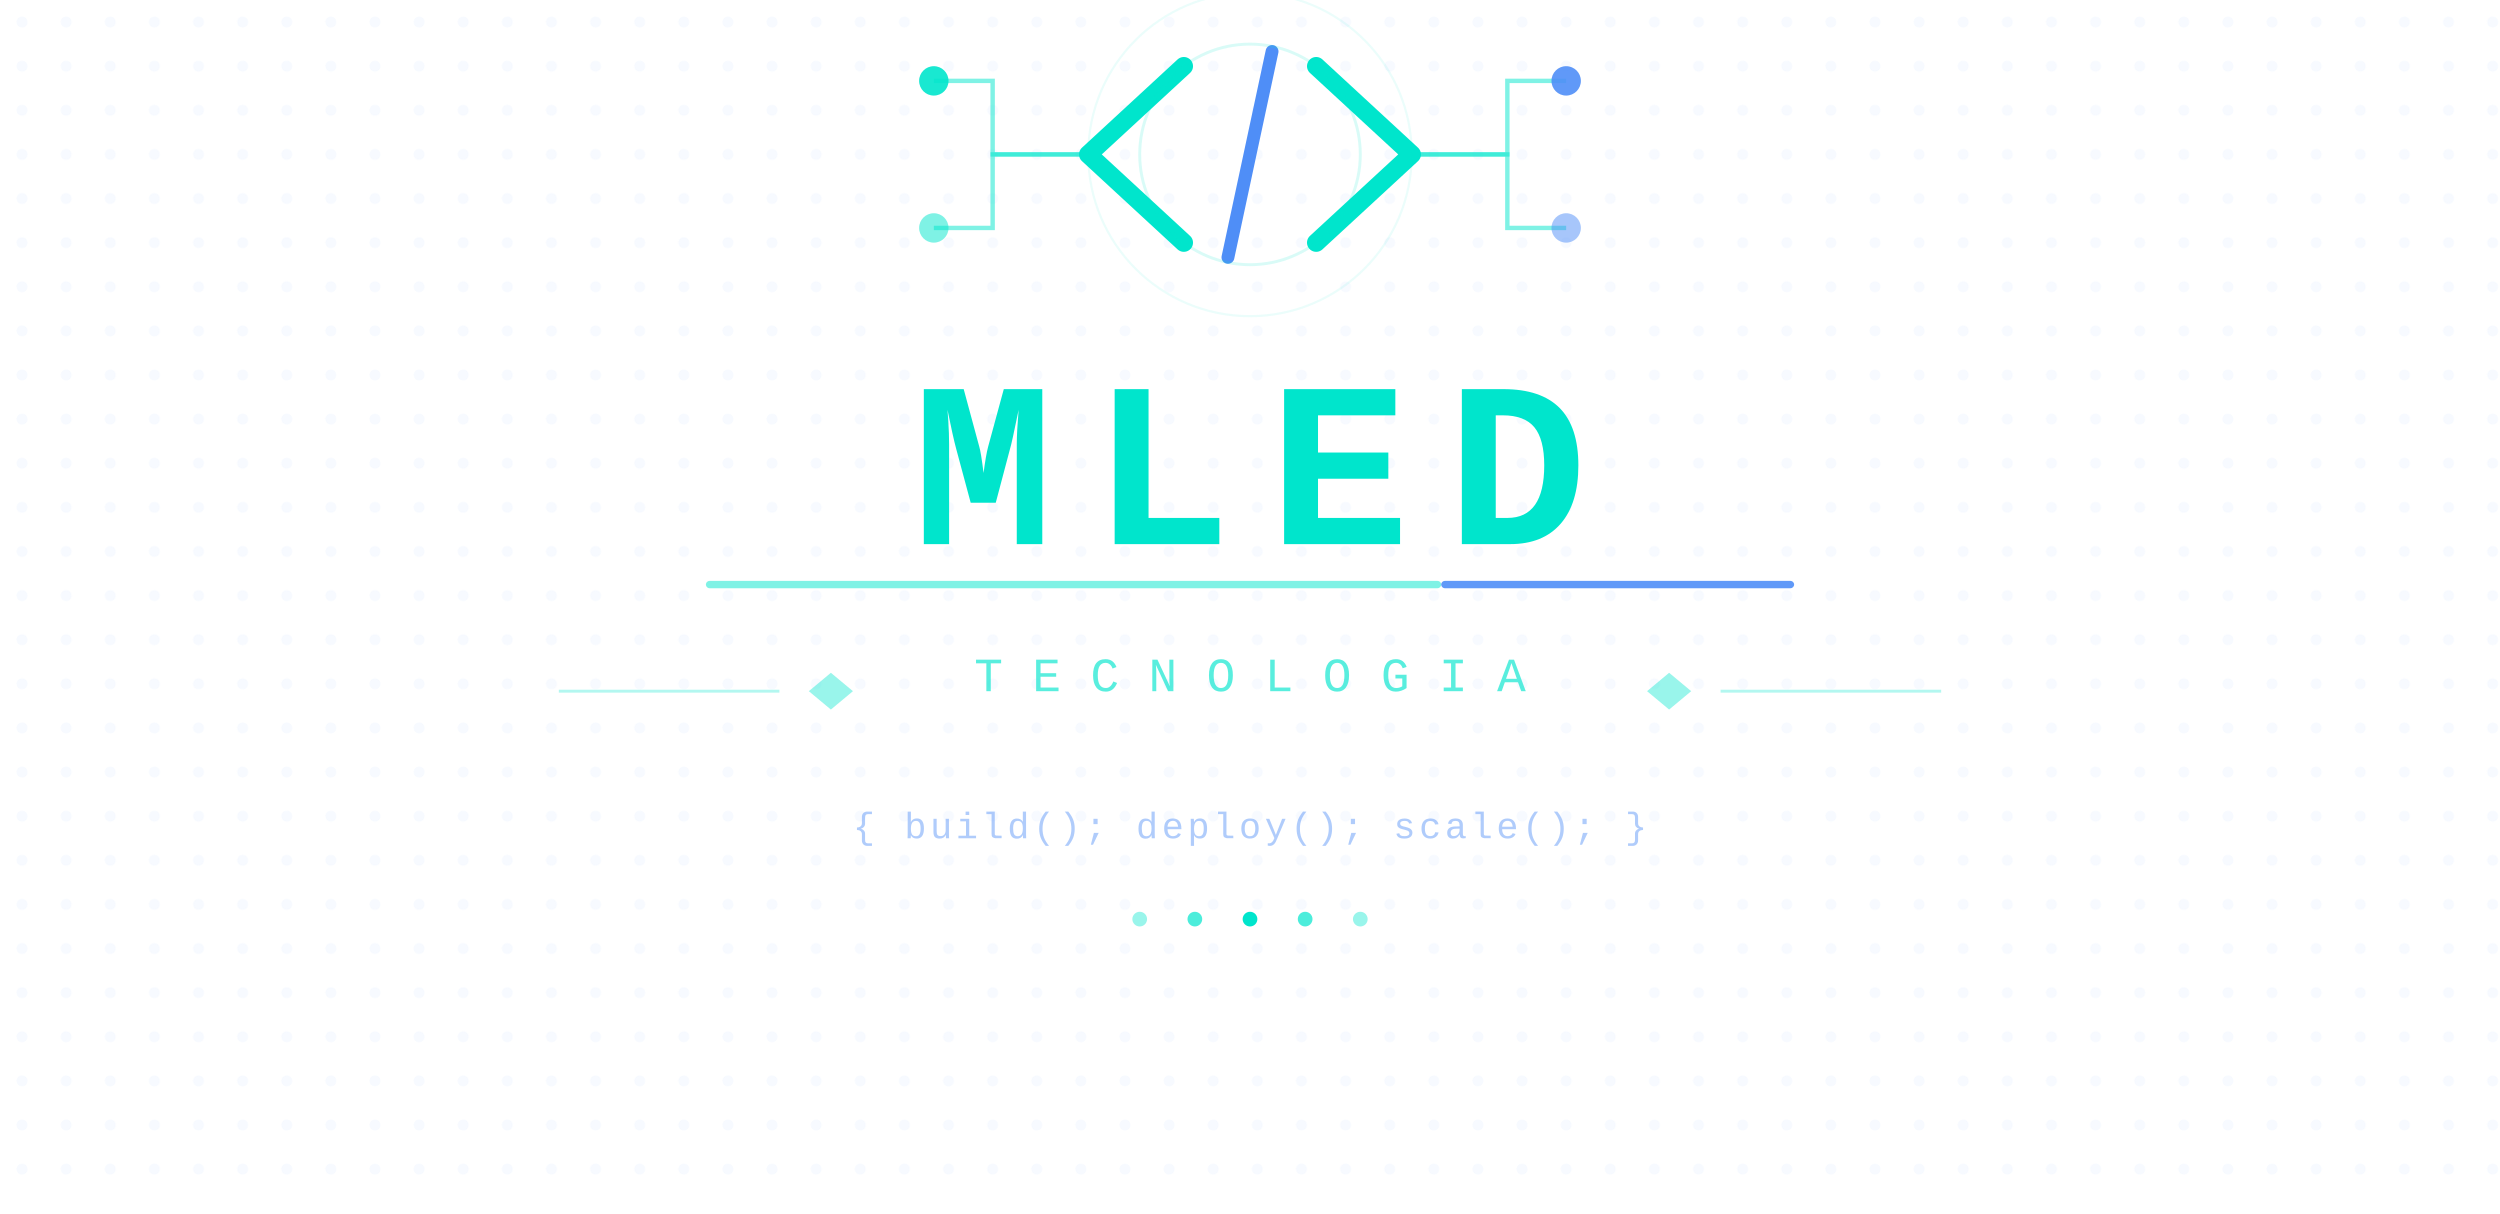
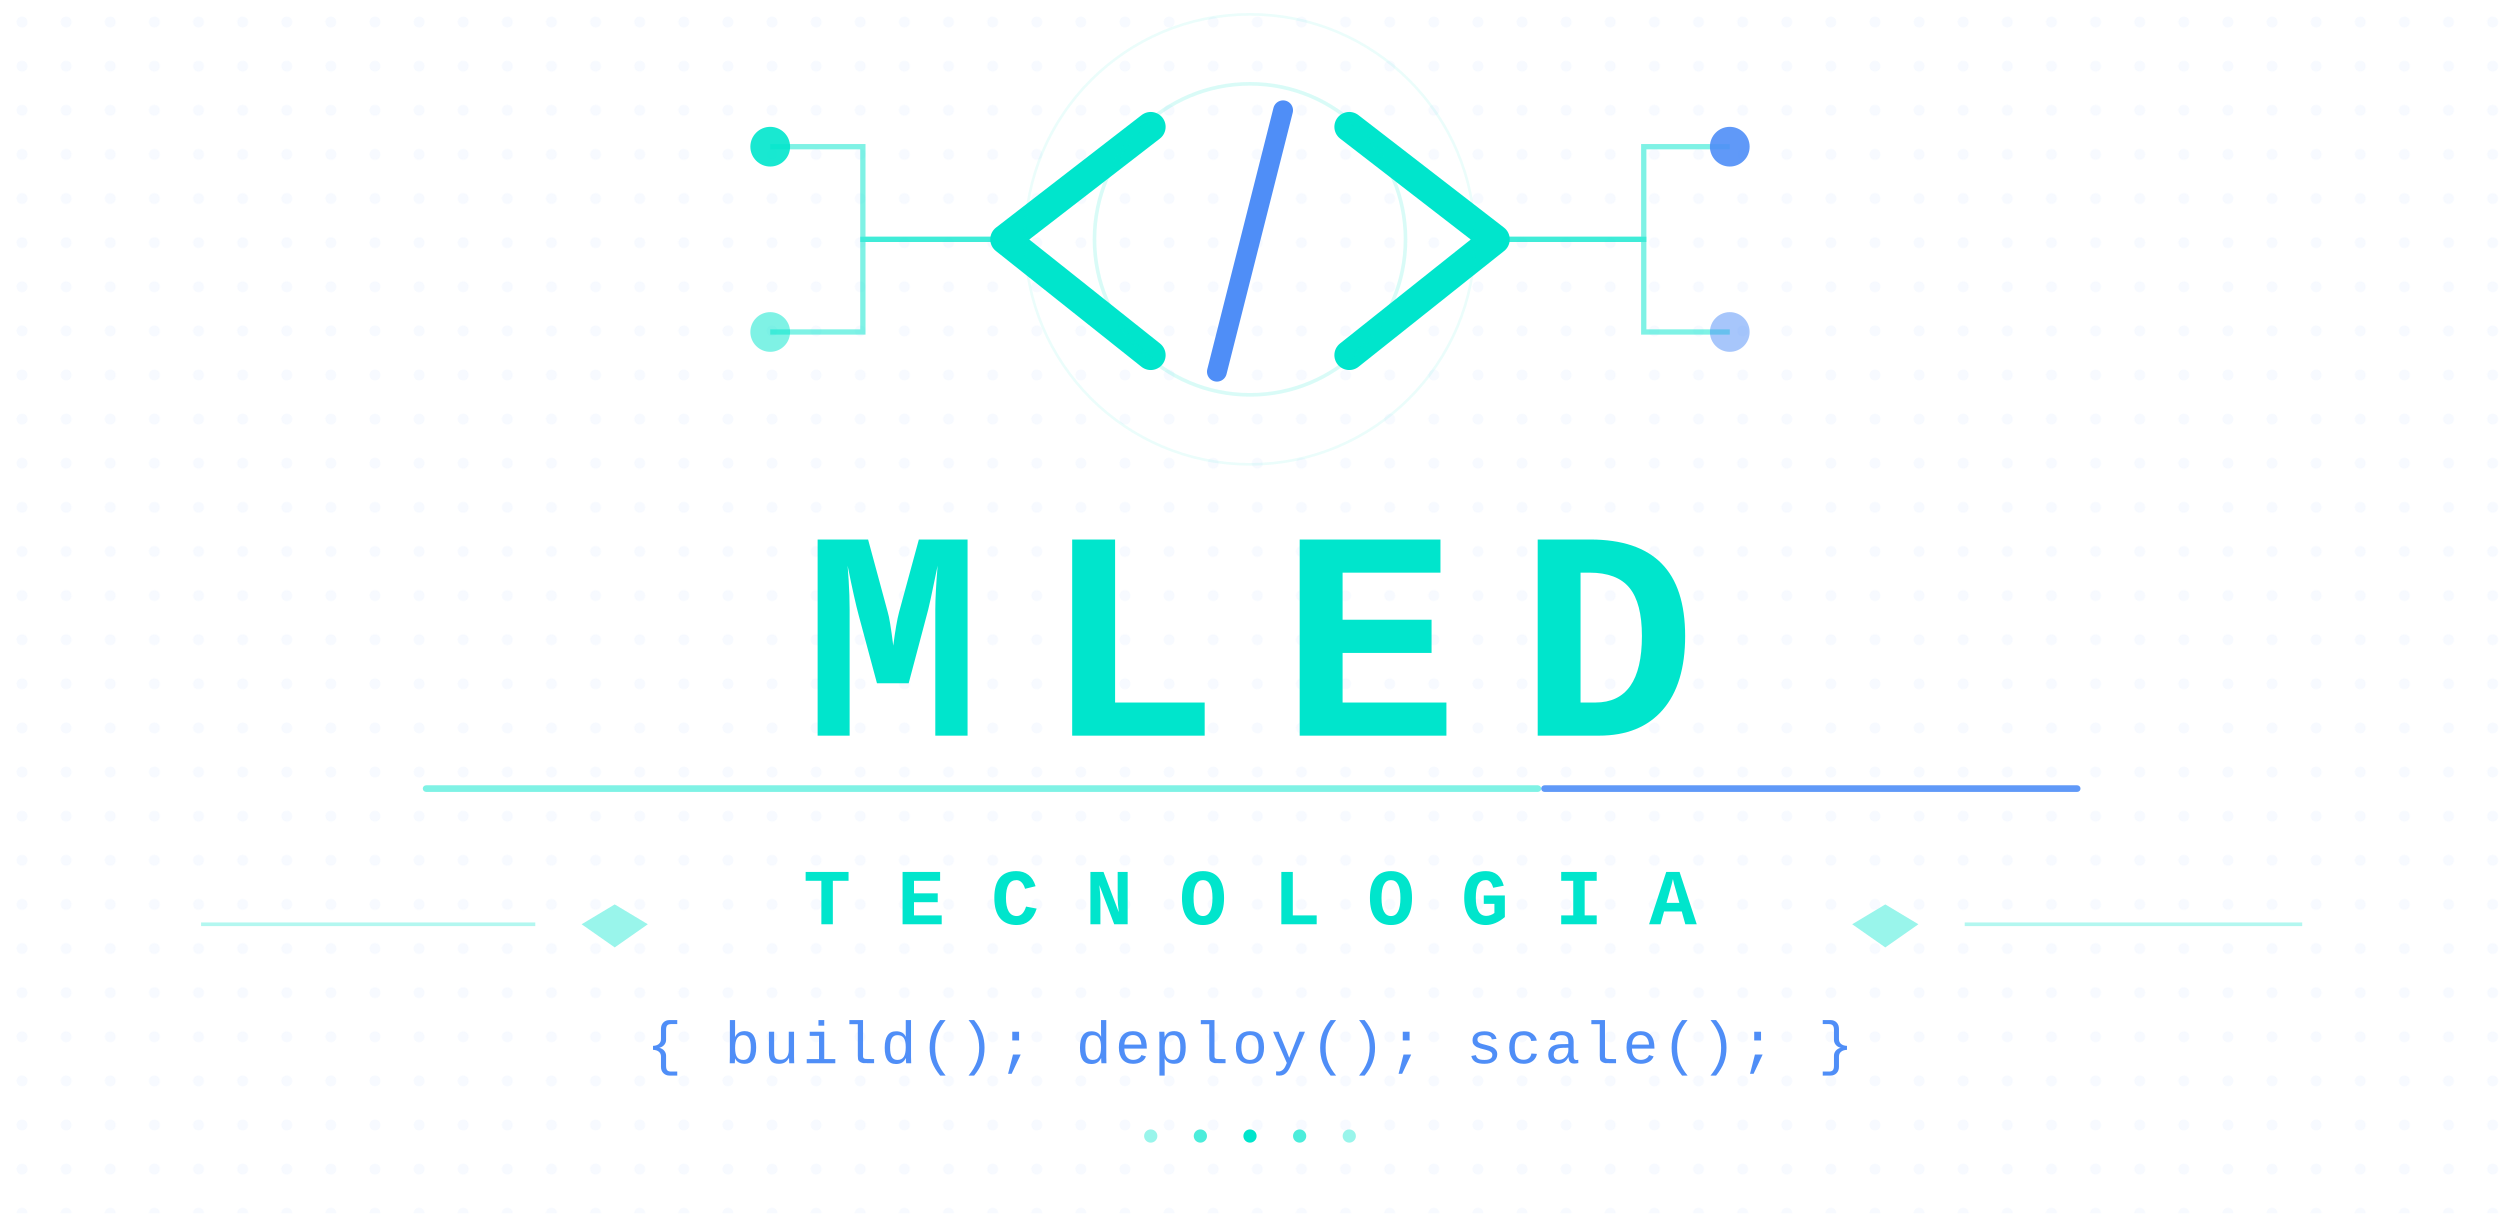
<svg xmlns="http://www.w3.org/2000/svg" width="100%" viewBox="0 0 680 330">
  <defs>
    <pattern id="grid" x="0" y="0" width="12" height="12" patternUnits="userSpaceOnUse">
      <circle cx="6" cy="6" r="1.5" fill="#4F8EF7" opacity="0.05" />
    </pattern>
  </defs>
-   <rect x="0" y="0" width="680" height="320" fill="url(#grid)" style="stroke:none;color:rgb(255, 255, 255);stroke-width:1px;stroke-linecap:butt;stroke-linejoin:miter;opacity:1;font-family:&quot;Anthropic Sans&quot;, -apple-system, BlinkMacSystemFont, &quot;Segoe UI&quot;, sans-serif;font-size:16px;font-weight:400;text-anchor:start;dominant-baseline:auto" />
-   <path d="M322,18 L296,42 L322,66" fill="none" stroke="#00E5CC" stroke-width="5" stroke-linecap="round" stroke-linejoin="round" style="fill:none;stroke:rgb(0, 229, 204);color:rgb(255, 255, 255);stroke-width:5px;stroke-linecap:round;stroke-linejoin:round;opacity:1;font-family:&quot;Anthropic Sans&quot;, -apple-system, BlinkMacSystemFont, &quot;Segoe UI&quot;, sans-serif;font-size:16px;font-weight:400;text-anchor:start;dominant-baseline:auto" />
-   <path d="M358,18 L384,42 L358,66" fill="none" stroke="#00E5CC" stroke-width="5" stroke-linecap="round" stroke-linejoin="round" style="fill:none;stroke:rgb(0, 229, 204);color:rgb(255, 255, 255);stroke-width:5px;stroke-linecap:round;stroke-linejoin:round;opacity:1;font-family:&quot;Anthropic Sans&quot;, -apple-system, BlinkMacSystemFont, &quot;Segoe UI&quot;, sans-serif;font-size:16px;font-weight:400;text-anchor:start;dominant-baseline:auto" />
-   <line x1="346" y1="14" x2="334" y2="70" stroke="#4F8EF7" stroke-width="3.5" stroke-linecap="round" style="fill:rgb(0, 0, 0);stroke:rgb(79, 142, 247);color:rgb(255, 255, 255);stroke-width:3.5px;stroke-linecap:round;stroke-linejoin:miter;opacity:1;font-family:&quot;Anthropic Sans&quot;, -apple-system, BlinkMacSystemFont, &quot;Segoe UI&quot;, sans-serif;font-size:16px;font-weight:400;text-anchor:start;dominant-baseline:auto" />
-   <polyline points="296,42 270,42 270,22 254,22" fill="none" stroke="#00E5CC" stroke-width="1.2" opacity="0.5" style="fill:none;stroke:rgb(0, 229, 204);color:rgb(255, 255, 255);stroke-width:1.2px;stroke-linecap:butt;stroke-linejoin:miter;opacity:0.5;font-family:&quot;Anthropic Sans&quot;, -apple-system, BlinkMacSystemFont, &quot;Segoe UI&quot;, sans-serif;font-size:16px;font-weight:400;text-anchor:start;dominant-baseline:auto" />
-   <polyline points="296,42 270,42 270,62 254,62" fill="none" stroke="#00E5CC" stroke-width="1.2" opacity="0.5" style="fill:none;stroke:rgb(0, 229, 204);color:rgb(255, 255, 255);stroke-width:1.2px;stroke-linecap:butt;stroke-linejoin:miter;opacity:0.5;font-family:&quot;Anthropic Sans&quot;, -apple-system, BlinkMacSystemFont, &quot;Segoe UI&quot;, sans-serif;font-size:16px;font-weight:400;text-anchor:start;dominant-baseline:auto" />
-   <polyline points="384,42 410,42 410,22 426,22" fill="none" stroke="#00E5CC" stroke-width="1.2" opacity="0.5" style="fill:none;stroke:rgb(0, 229, 204);color:rgb(255, 255, 255);stroke-width:1.2px;stroke-linecap:butt;stroke-linejoin:miter;opacity:0.5;font-family:&quot;Anthropic Sans&quot;, -apple-system, BlinkMacSystemFont, &quot;Segoe UI&quot;, sans-serif;font-size:16px;font-weight:400;text-anchor:start;dominant-baseline:auto" />
-   <polyline points="384,42 410,42 410,62 426,62" fill="none" stroke="#00E5CC" stroke-width="1.2" opacity="0.5" style="fill:none;stroke:rgb(0, 229, 204);color:rgb(255, 255, 255);stroke-width:1.2px;stroke-linecap:butt;stroke-linejoin:miter;opacity:0.5;font-family:&quot;Anthropic Sans&quot;, -apple-system, BlinkMacSystemFont, &quot;Segoe UI&quot;, sans-serif;font-size:16px;font-weight:400;text-anchor:start;dominant-baseline:auto" />
-   <circle cx="254" cy="22" r="4" fill="#00E5CC" opacity="0.9" style="fill:rgb(0, 229, 204);stroke:none;color:rgb(255, 255, 255);stroke-width:1px;stroke-linecap:butt;stroke-linejoin:miter;opacity:0.9;font-family:&quot;Anthropic Sans&quot;, -apple-system, BlinkMacSystemFont, &quot;Segoe UI&quot;, sans-serif;font-size:16px;font-weight:400;text-anchor:start;dominant-baseline:auto" />
-   <circle cx="254" cy="62" r="4" fill="#00E5CC" opacity="0.5" style="fill:rgb(0, 229, 204);stroke:none;color:rgb(255, 255, 255);stroke-width:1px;stroke-linecap:butt;stroke-linejoin:miter;opacity:0.5;font-family:&quot;Anthropic Sans&quot;, -apple-system, BlinkMacSystemFont, &quot;Segoe UI&quot;, sans-serif;font-size:16px;font-weight:400;text-anchor:start;dominant-baseline:auto" />
-   <circle cx="426" cy="22" r="4" fill="#4F8EF7" opacity="0.9" style="fill:rgb(79, 142, 247);stroke:none;color:rgb(255, 255, 255);stroke-width:1px;stroke-linecap:butt;stroke-linejoin:miter;opacity:0.9;font-family:&quot;Anthropic Sans&quot;, -apple-system, BlinkMacSystemFont, &quot;Segoe UI&quot;, sans-serif;font-size:16px;font-weight:400;text-anchor:start;dominant-baseline:auto" />
-   <circle cx="426" cy="62" r="4" fill="#4F8EF7" opacity="0.5" style="fill:rgb(79, 142, 247);stroke:none;color:rgb(255, 255, 255);stroke-width:1px;stroke-linecap:butt;stroke-linejoin:miter;opacity:0.5;font-family:&quot;Anthropic Sans&quot;, -apple-system, BlinkMacSystemFont, &quot;Segoe UI&quot;, sans-serif;font-size:16px;font-weight:400;text-anchor:start;dominant-baseline:auto" />
-   <circle cx="340" cy="42" r="30" fill="none" stroke="#00E5CC" stroke-width="0.8" opacity="0.15" style="fill:none;stroke:rgb(0, 229, 204);color:rgb(255, 255, 255);stroke-width:0.8px;stroke-linecap:butt;stroke-linejoin:miter;opacity:0.15;font-family:&quot;Anthropic Sans&quot;, -apple-system, BlinkMacSystemFont, &quot;Segoe UI&quot;, sans-serif;font-size:16px;font-weight:400;text-anchor:start;dominant-baseline:auto" />
-   <circle cx="340" cy="42" r="44" fill="none" stroke="#00E5CC" stroke-width="0.6" opacity="0.08" style="fill:none;stroke:rgb(0, 229, 204);color:rgb(255, 255, 255);stroke-width:0.6px;stroke-linecap:butt;stroke-linejoin:miter;opacity:0.08;font-family:&quot;Anthropic Sans&quot;, -apple-system, BlinkMacSystemFont, &quot;Segoe UI&quot;, sans-serif;font-size:16px;font-weight:400;text-anchor:start;dominant-baseline:auto" />
-   <text x="340" y="148" text-anchor="middle" font-family="'Courier New', Courier, monospace" font-size="64" font-weight="700" letter-spacing="10" fill="#00E5CC" style="fill:rgb(0, 229, 204);stroke:none;color:rgb(255, 255, 255);stroke-width:1px;stroke-linecap:butt;stroke-linejoin:miter;opacity:1;font-family:&quot;Courier New&quot;, Courier, monospace;font-size:64px;font-weight:700;text-anchor:middle;dominant-baseline:auto">MLED</text>
-   <rect x="192" y="158" width="200" height="2" rx="1" fill="#00E5CC" opacity="0.5" style="fill:rgb(0, 229, 204);stroke:none;color:rgb(255, 255, 255);stroke-width:1px;stroke-linecap:butt;stroke-linejoin:miter;opacity:0.5;font-family:&quot;Anthropic Sans&quot;, -apple-system, BlinkMacSystemFont, &quot;Segoe UI&quot;, sans-serif;font-size:16px;font-weight:400;text-anchor:start;dominant-baseline:auto" />
-   <rect x="392" y="158" width="96" height="2" rx="1" fill="#4F8EF7" opacity="0.9" style="fill:rgb(79, 142, 247);stroke:none;color:rgb(255, 255, 255);stroke-width:1px;stroke-linecap:butt;stroke-linejoin:miter;opacity:0.9;font-family:&quot;Anthropic Sans&quot;, -apple-system, BlinkMacSystemFont, &quot;Segoe UI&quot;, sans-serif;font-size:16px;font-weight:400;text-anchor:start;dominant-baseline:auto" />
-   <text x="340" y="188" text-anchor="middle" font-family="'Courier New', Courier, monospace" font-size="13" font-weight="400" letter-spacing="8" fill="#00E5CC" opacity="0.65" style="fill:rgb(0, 229, 204);stroke:none;color:rgb(255, 255, 255);stroke-width:1px;stroke-linecap:butt;stroke-linejoin:miter;opacity:0.65;font-family:&quot;Courier New&quot;, Courier, monospace;font-size:13px;font-weight:400;text-anchor:middle;dominant-baseline:auto">TECNOLOGIA</text>
-   <line x1="152" y1="188" x2="212" y2="188" stroke="#00E5CC" stroke-width="0.8" opacity="0.3" style="fill:rgb(0, 0, 0);stroke:rgb(0, 229, 204);color:rgb(255, 255, 255);stroke-width:0.8px;stroke-linecap:butt;stroke-linejoin:miter;opacity:0.3;font-family:&quot;Anthropic Sans&quot;, -apple-system, BlinkMacSystemFont, &quot;Segoe UI&quot;, sans-serif;font-size:16px;font-weight:400;text-anchor:start;dominant-baseline:auto" />
-   <line x1="468" y1="188" x2="528" y2="188" stroke="#00E5CC" stroke-width="0.8" opacity="0.3" style="fill:rgb(0, 0, 0);stroke:rgb(0, 229, 204);color:rgb(255, 255, 255);stroke-width:0.8px;stroke-linecap:butt;stroke-linejoin:miter;opacity:0.3;font-family:&quot;Anthropic Sans&quot;, -apple-system, BlinkMacSystemFont, &quot;Segoe UI&quot;, sans-serif;font-size:16px;font-weight:400;text-anchor:start;dominant-baseline:auto" />
-   <polygon points="220,188 226,183 232,188 226,193" fill="#00E5CC" opacity="0.4" style="fill:rgb(0, 229, 204);stroke:none;color:rgb(255, 255, 255);stroke-width:1px;stroke-linecap:butt;stroke-linejoin:miter;opacity:0.4;font-family:&quot;Anthropic Sans&quot;, -apple-system, BlinkMacSystemFont, &quot;Segoe UI&quot;, sans-serif;font-size:16px;font-weight:400;text-anchor:start;dominant-baseline:auto" />
-   <polygon points="448,188 454,183 460,188 454,193" fill="#00E5CC" opacity="0.4" style="fill:rgb(0, 229, 204);stroke:none;color:rgb(255, 255, 255);stroke-width:1px;stroke-linecap:butt;stroke-linejoin:miter;opacity:0.4;font-family:&quot;Anthropic Sans&quot;, -apple-system, BlinkMacSystemFont, &quot;Segoe UI&quot;, sans-serif;font-size:16px;font-weight:400;text-anchor:start;dominant-baseline:auto" />
-   <text x="340" y="228" text-anchor="middle" font-family="'Courier New', Courier, monospace" font-size="10" fill="#4F8EF7" opacity="0.45" letter-spacing="1" style="fill:rgb(79, 142, 247);stroke:none;color:rgb(255, 255, 255);stroke-width:1px;stroke-linecap:butt;stroke-linejoin:miter;opacity:0.45;font-family:&quot;Courier New&quot;, Courier, monospace;font-size:10px;font-weight:400;text-anchor:middle;dominant-baseline:auto">{ build(); deploy(); scale(); }</text>
-   <circle cx="310" cy="250" r="2" fill="#00E5CC" opacity="0.4" style="fill:rgb(0, 229, 204);stroke:none;color:rgb(255, 255, 255);stroke-width:1px;stroke-linecap:butt;stroke-linejoin:miter;opacity:0.4;font-family:&quot;Anthropic Sans&quot;, -apple-system, BlinkMacSystemFont, &quot;Segoe UI&quot;, sans-serif;font-size:16px;font-weight:400;text-anchor:start;dominant-baseline:auto" />
-   <circle cx="325" cy="250" r="2" fill="#00E5CC" opacity="0.7" style="fill:rgb(0, 229, 204);stroke:none;color:rgb(255, 255, 255);stroke-width:1px;stroke-linecap:butt;stroke-linejoin:miter;opacity:0.7;font-family:&quot;Anthropic Sans&quot;, -apple-system, BlinkMacSystemFont, &quot;Segoe UI&quot;, sans-serif;font-size:16px;font-weight:400;text-anchor:start;dominant-baseline:auto" />
-   <circle cx="340" cy="250" r="2" fill="#00E5CC" opacity="1.0" style="fill:rgb(0, 229, 204);stroke:none;color:rgb(255, 255, 255);stroke-width:1px;stroke-linecap:butt;stroke-linejoin:miter;opacity:1;font-family:&quot;Anthropic Sans&quot;, -apple-system, BlinkMacSystemFont, &quot;Segoe UI&quot;, sans-serif;font-size:16px;font-weight:400;text-anchor:start;dominant-baseline:auto" />
-   <circle cx="355" cy="250" r="2" fill="#00E5CC" opacity="0.7" style="fill:rgb(0, 229, 204);stroke:none;color:rgb(255, 255, 255);stroke-width:1px;stroke-linecap:butt;stroke-linejoin:miter;opacity:0.7;font-family:&quot;Anthropic Sans&quot;, -apple-system, BlinkMacSystemFont, &quot;Segoe UI&quot;, sans-serif;font-size:16px;font-weight:400;text-anchor:start;dominant-baseline:auto" />
-   <circle cx="370" cy="250" r="2" fill="#00E5CC" opacity="0.4" style="fill:rgb(0, 229, 204);stroke:none;color:rgb(255, 255, 255);stroke-width:1px;stroke-linecap:butt;stroke-linejoin:miter;opacity:0.4;font-family:&quot;Anthropic Sans&quot;, -apple-system, BlinkMacSystemFont, &quot;Segoe UI&quot;, sans-serif;font-size:16px;font-weight:400;text-anchor:start;dominant-baseline:auto" />
+   <rect x="0" y="0" width="680" height="330" fill="url(#grid)" />
+   <g transform="translate(340,165) scale(0.9) translate(-340,-165)">
+     <path d="M310,20 L266,54 L310,89" fill="none" stroke="#00E5CC" stroke-width="9" stroke-linecap="round" stroke-linejoin="round" />
+     <path d="M370,20 L414,54 L370,89" fill="none" stroke="#00E5CC" stroke-width="9" stroke-linecap="round" stroke-linejoin="round" />
+     <line x1="350" y1="15" x2="330" y2="94" stroke="#4F8EF7" stroke-width="6" stroke-linecap="round" />
+     <polyline points="266,54 223,54 223,26 195,26" fill="none" stroke="#00E5CC" stroke-width="1.6" opacity="0.5" />
+     <polyline points="266,54 223,54 223,82 195,82" fill="none" stroke="#00E5CC" stroke-width="1.6" opacity="0.5" />
+     <polyline points="414,54 459,54 459,26 485,26" fill="none" stroke="#00E5CC" stroke-width="1.6" opacity="0.5" />
+     <polyline points="414,54 459,54 459,82 485,82" fill="none" stroke="#00E5CC" stroke-width="1.6" opacity="0.5" />
+     <circle cx="195" cy="26" r="6" fill="#00E5CC" opacity="0.9" />
+     <circle cx="195" cy="82" r="6" fill="#00E5CC" opacity="0.5" />
+     <circle cx="485" cy="26" r="6" fill="#4F8EF7" opacity="0.9" />
+     <circle cx="485" cy="82" r="6" fill="#4F8EF7" opacity="0.5" />
+     <circle cx="340" cy="54" r="47" fill="none" stroke="#00E5CC" stroke-width="1.1" opacity="0.15" />
+     <circle cx="340" cy="54" r="68" fill="none" stroke="#00E5CC" stroke-width="0.8" opacity="0.08" />
+     <text x="340" y="204" text-anchor="middle" font-family="'Courier New', Courier, monospace" font-size="90" font-weight="700" letter-spacing="18" fill="#00E5CC">MLED</text>
+     <rect x="90" y="219" width="338" height="2" rx="1" fill="#00E5CC" opacity="0.5" />
+     <rect x="428" y="219" width="163" height="2" rx="1" fill="#4F8EF7" opacity="0.9" />
+     <text x="340" y="261" text-anchor="middle" font-family="'Courier New', Courier, monospace" font-size="24" font-weight="700" letter-spacing="14" fill="#00E5CC" opacity="1.0">TECNOLOGIA</text>
+     <line x1="23" y1="261" x2="124" y2="261" stroke="#00E5CC" stroke-width="1.1" opacity="0.3" />
+     <line x1="556" y1="261" x2="658" y2="261" stroke="#00E5CC" stroke-width="1.1" opacity="0.3" />
+     <polygon points="138,261 148,255 158,261 148,268" fill="#00E5CC" opacity="0.4" />
+     <polygon points="522,261 532,255 542,261 532,268" fill="#00E5CC" opacity="0.4" />
+     <text x="340" y="303" text-anchor="middle" font-family="'Courier New', Courier, monospace" font-size="18" fill="#4F8EF7" opacity="1.0" letter-spacing="1">{ build(); deploy(); scale(); }</text>
+     <circle cx="310" cy="325" r="2" fill="#00E5CC" opacity="0.4" />
+     <circle cx="325" cy="325" r="2" fill="#00E5CC" opacity="0.7" />
+     <circle cx="340" cy="325" r="2" fill="#00E5CC" opacity="1.0" />
+     <circle cx="355" cy="325" r="2" fill="#00E5CC" opacity="0.7" />
+     <circle cx="370" cy="325" r="2" fill="#00E5CC" opacity="0.4" />
+   </g>
</svg>
